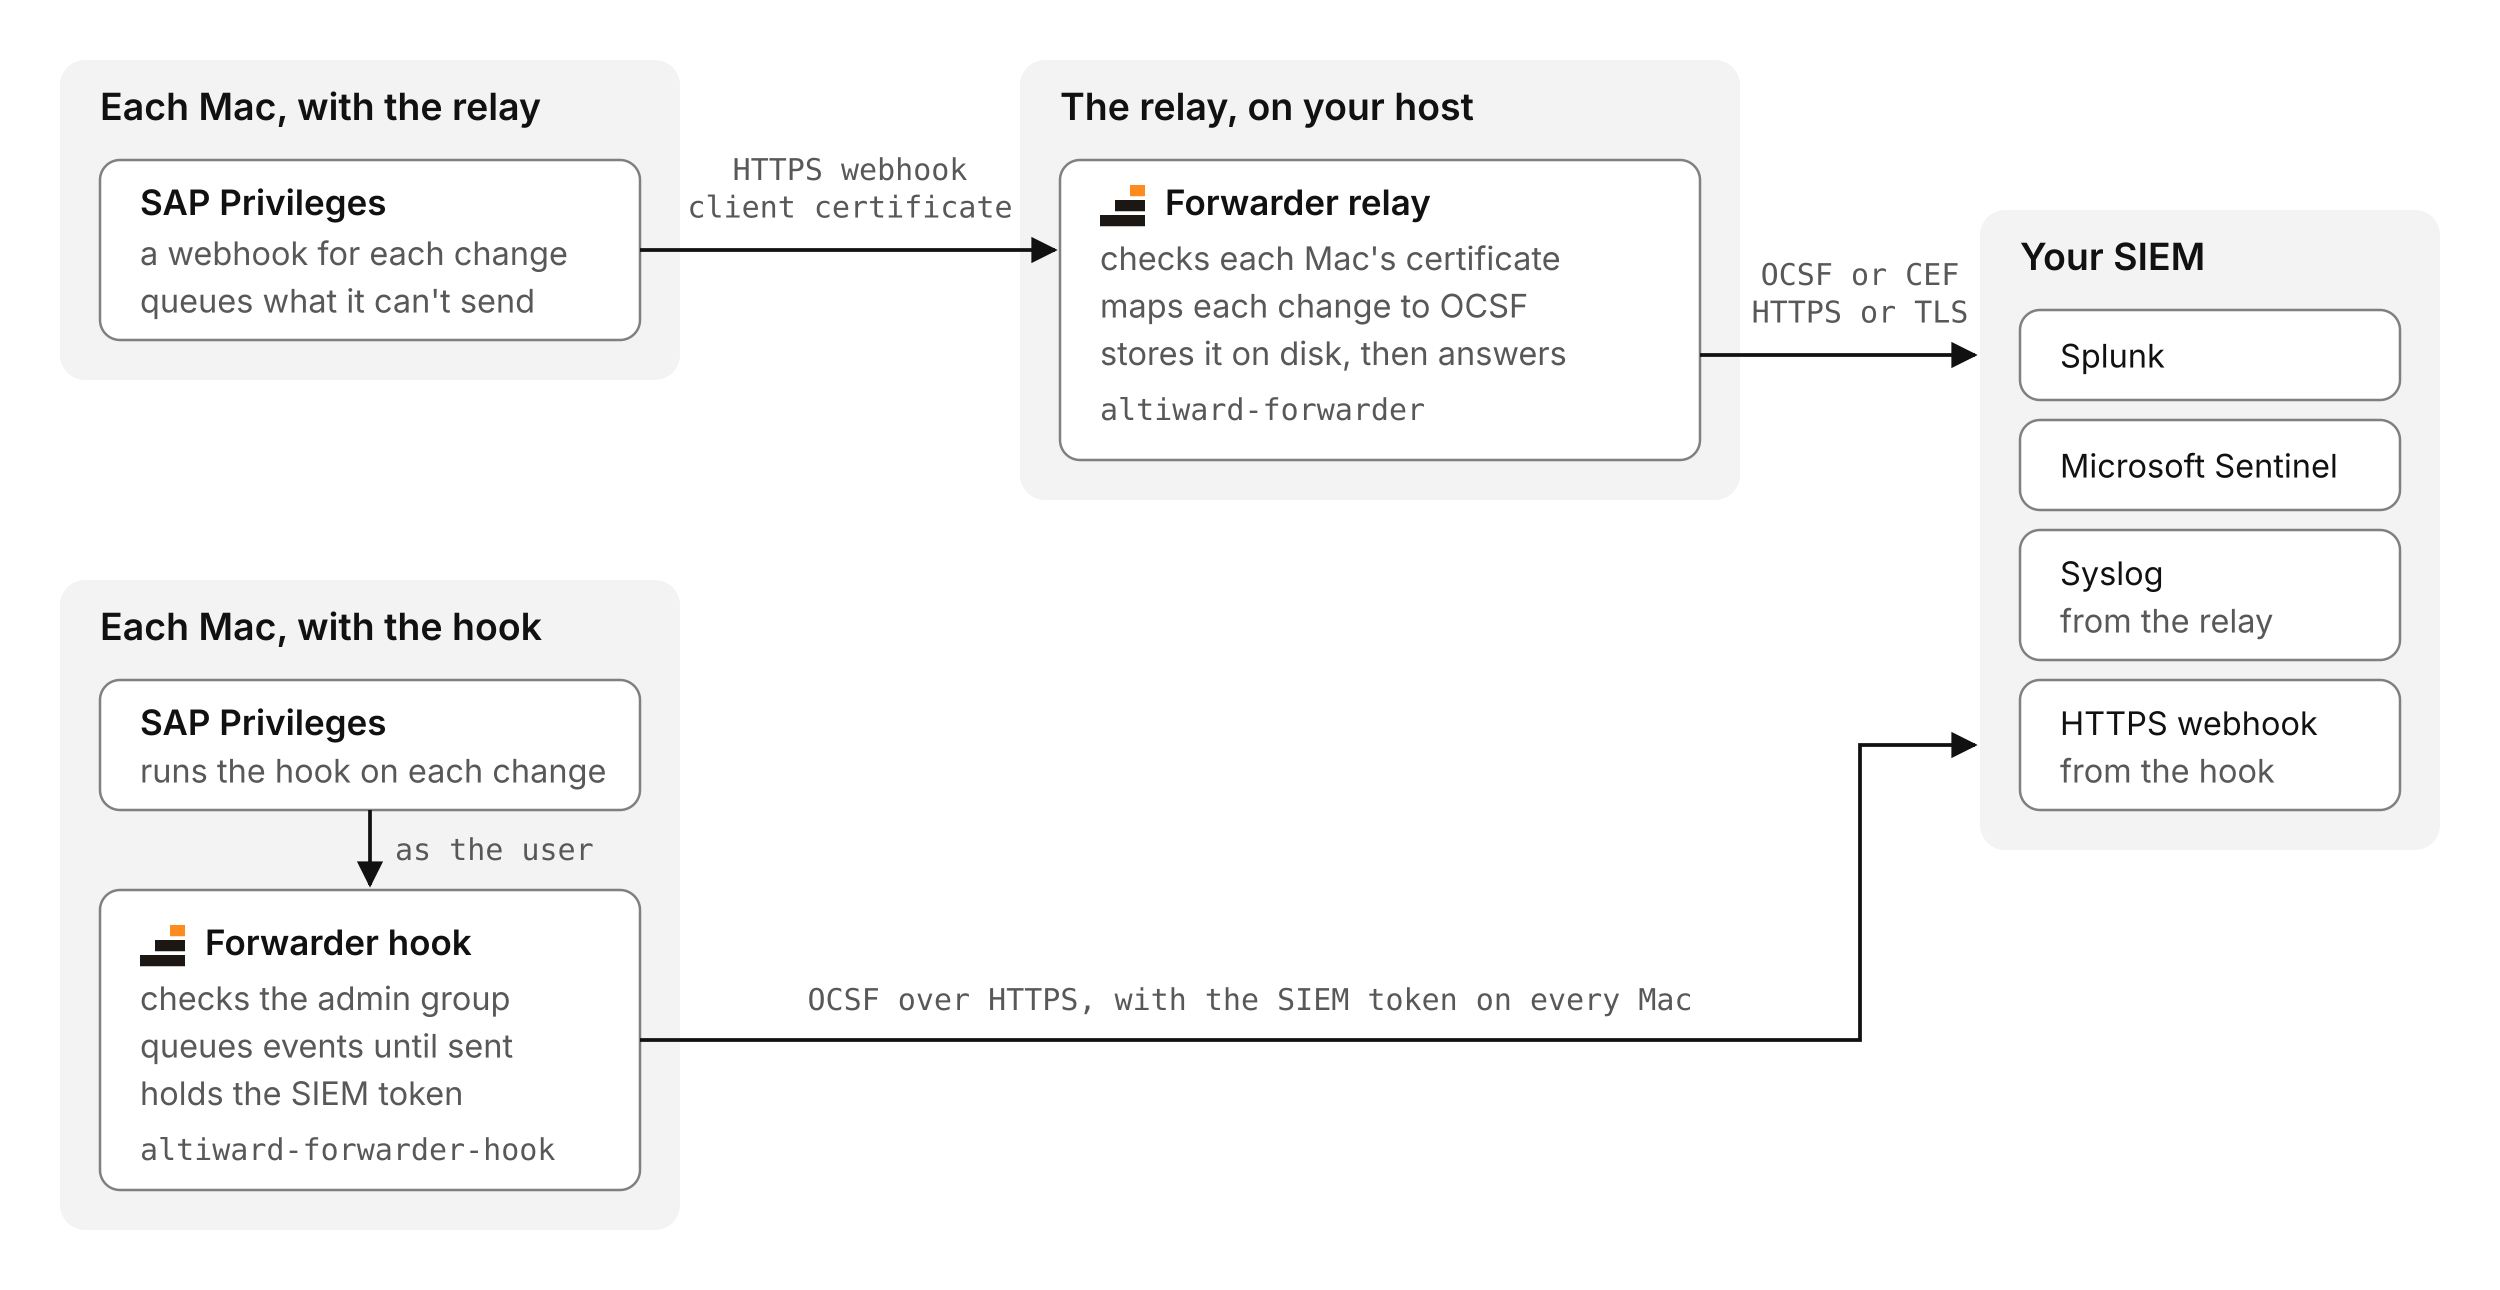
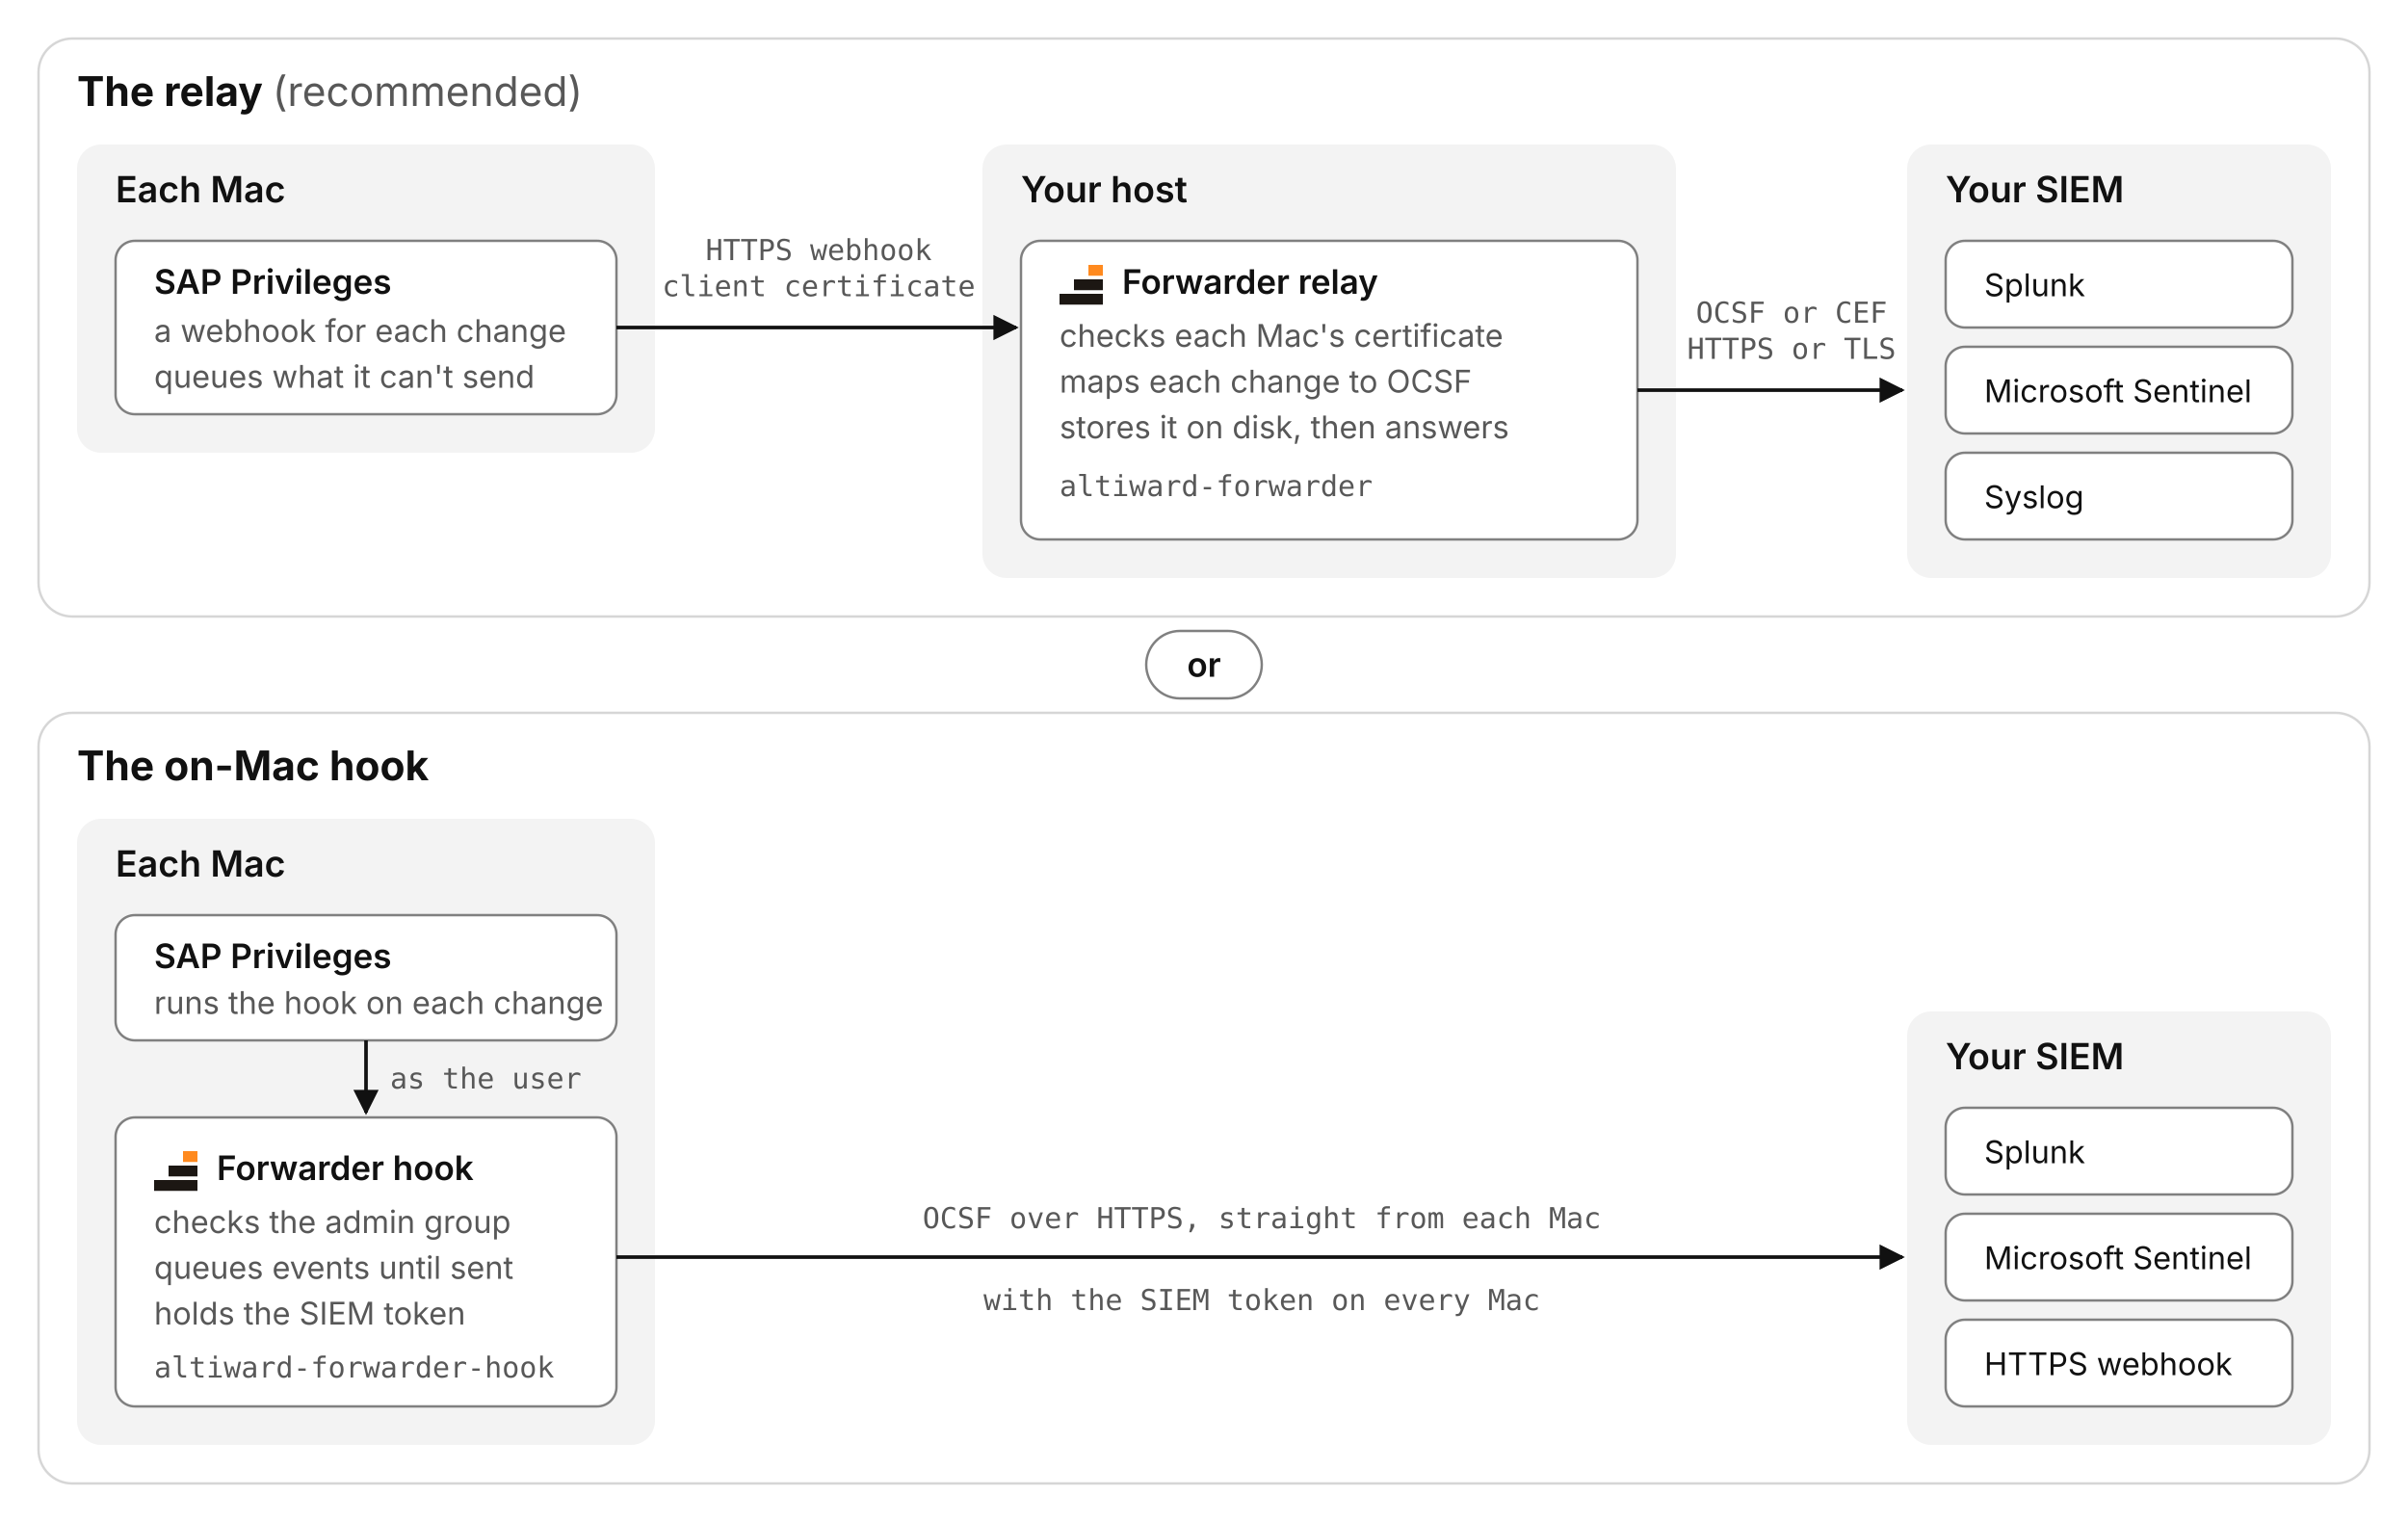
- <svg xmlns="http://www.w3.org/2000/svg" viewBox="0 0 1000 516" width="1000" height="516" role="img" aria-labelledby="title desc">
+ <svg xmlns="http://www.w3.org/2000/svg" viewBox="0 0 1000 632" width="1000" height="632" role="img" aria-labelledby="title desc">
  <style>
    text { font-family: Inter, -apple-system, BlinkMacSystemFont, "Segoe UI", Helvetica, Arial, sans-serif; font-size: 13px; fill: #111111; }
+     .option { font-size: 17px; font-weight: 700; }
    .title { font-size: 15px; font-weight: 600; }
    .name { font-size: 14px; font-weight: 600; }
    .note { fill: #585858; }
    .mono { font-family: "JetBrains Mono", ui-monospace, SFMono-Regular, Menlo, Consolas, monospace; font-size: 12px; fill: #585858; }
+     .frame { fill: none; stroke: #d6d6d6; stroke-width: 1; }
    .group { fill: #f3f3f3; }
    .box { fill: #ffffff; stroke: #808080; stroke-width: 1; }
    .outside { fill: #ffffff; stroke: #808080; stroke-width: 1; stroke-dasharray: 4 3; }
    .flow { fill: none; stroke: #111111; stroke-width: 1.5; marker-end: url(#arrow); }
  </style>
  <defs>
    <marker id="arrow" viewBox="0 0 10 10" refX="9" refY="5" markerWidth="7" markerHeight="7" orient="auto-start-reverse">
      <path d="M0 0 L10 5 L0 10 z" fill="#111111" />
    </marker>
    <g id="mark">
      <rect x="0" y="12" width="18" height="4.5" fill="#1c1713" />
      <rect x="6" y="6" width="12" height="4.5" fill="#1c1713" />
      <rect x="12" y="0" width="6" height="4.5" fill="#ff8a1f" />
    </g>
  </defs>
-   <rect width="1000" height="516" fill="#ffffff" />
-   <rect class="group" x="24" y="24" width="248" height="128" rx="10" />
-   <text class="title" x="40" y="48">Each Mac, with the relay</text>
-   <rect class="box" x="40" y="64" width="216" height="72" rx="8" />
-   <text class="name" x="56" y="86">SAP Privileges</text>
-   <text class="note" x="56" y="106">a webhook for each change</text>
-   <text class="note" x="56" y="125">queues what it can't send</text>
-   <rect class="group" x="408" y="24" width="288" height="176" rx="10" />
-   <text class="title" x="424" y="48">The relay, on your host</text>
-   <rect class="box" x="424" y="64" width="256" height="120" rx="8" />
-   <use href="#mark" x="440" y="74" />
-   <text class="name" x="466" y="86">Forwarder relay</text>
-   <text class="note" x="440" y="108">checks each Mac's certificate</text>
-   <text class="note" x="440" y="127">maps each change to OCSF</text>
-   <text class="note" x="440" y="146">stores it on disk, then answers</text>
-   <text class="mono" x="440" y="168">altiward-forwarder</text>
-   <path class="flow" d="M256 100 H422" />
-   <text class="mono" x="340" y="72" text-anchor="middle">HTTPS webhook</text>
-   <text class="mono" x="340" y="87" text-anchor="middle">client certificate</text>
-   <path class="flow" d="M680 142 H790" />
-   <text class="mono" x="744" y="114" text-anchor="middle">OCSF or CEF</text>
-   <text class="mono" x="744" y="129" text-anchor="middle">HTTPS or TLS</text>
-   <rect class="group" x="24" y="232" width="248" height="260" rx="10" />
-   <text class="title" x="40" y="256">Each Mac, with the hook</text>
-   <rect class="box" x="40" y="272" width="216" height="52" rx="8" />
-   <text class="name" x="56" y="294">SAP Privileges</text>
-   <text class="note" x="56" y="313">runs the hook on each change</text>
-   <path class="flow" d="M148 324 V354" />
-   <text class="mono" x="158" y="344">as the user</text>
-   <rect class="box" x="40" y="356" width="216" height="120" rx="8" />
-   <use href="#mark" x="56" y="370" />
-   <text class="name" x="82" y="382">Forwarder hook</text>
-   <text class="note" x="56" y="404">checks the admin group</text>
-   <text class="note" x="56" y="423">queues events until sent</text>
-   <text class="note" x="56" y="442">holds the SIEM token</text>
-   <text class="mono" x="56" y="464">altiward-forwarder-hook</text>
-   <path class="flow" d="M256 416 H744 V298 H790" />
-   <text class="mono" x="500" y="404" text-anchor="middle">OCSF over HTTPS, with the SIEM token on every Mac</text>
-   <rect class="group" x="792" y="84" width="184" height="256" rx="10" />
-   <text class="title" x="808" y="108">Your SIEM</text>
-   <rect class="box" x="808" y="124" width="152" height="36" rx="8" />
-   <text x="824" y="147">Splunk</text>
-   <rect class="box" x="808" y="168" width="152" height="36" rx="8" />
-   <text x="824" y="191">Microsoft Sentinel</text>
-   <rect class="box" x="808" y="212" width="152" height="52" rx="8" />
-   <text x="824" y="234">Syslog</text>
-   <text class="note" x="824" y="253">from the relay</text>
-   <rect class="box" x="808" y="272" width="152" height="52" rx="8" />
-   <text x="824" y="294">HTTPS webhook</text>
-   <text class="note" x="824" y="313">from the hook</text>
+   <rect width="1000" height="632" fill="#ffffff" />
+   <rect class="frame" x="16" y="16" width="968" height="240" rx="14" />
+   <text class="option" x="32" y="44">The relay <tspan class="note" font-weight="400">(recommended)</tspan>
+   </text>
+   <rect class="group" x="32" y="60" width="240" height="128" rx="10" />
+   <text class="title" x="48" y="84">Each Mac</text>
+   <rect class="box" x="48" y="100" width="208" height="72" rx="8" />
+   <text class="name" x="64" y="122">SAP Privileges</text>
+   <text class="note" x="64" y="142">a webhook for each change</text>
+   <text class="note" x="64" y="161">queues what it can't send</text>
+   <rect class="group" x="408" y="60" width="288" height="180" rx="10" />
+   <text class="title" x="424" y="84">Your host</text>
+   <rect class="box" x="424" y="100" width="256" height="124" rx="8" />
+   <use href="#mark" x="440" y="110" />
+   <text class="name" x="466" y="122">Forwarder relay</text>
+   <text class="note" x="440" y="144">checks each Mac's certificate</text>
+   <text class="note" x="440" y="163">maps each change to OCSF</text>
+   <text class="note" x="440" y="182">stores it on disk, then answers</text>
+   <text class="mono" x="440" y="206">altiward-forwarder</text>
+   <rect class="group" x="792" y="60" width="176" height="180" rx="10" />
+   <text class="title" x="808" y="84">Your SIEM</text>
+   <rect class="box" x="808" y="100" width="144" height="36" rx="8" />
+   <text x="824" y="123">Splunk</text>
+   <rect class="box" x="808" y="144" width="144" height="36" rx="8" />
+   <text x="824" y="167">Microsoft Sentinel</text>
+   <rect class="box" x="808" y="188" width="144" height="36" rx="8" />
+   <text x="824" y="211">Syslog</text>
+   <path class="flow" d="M256 136 H422" />
+   <text class="mono" x="340" y="108" text-anchor="middle">HTTPS webhook</text>
+   <text class="mono" x="340" y="123" text-anchor="middle">client certificate</text>
+   <path class="flow" d="M680 162 H790" />
+   <text class="mono" x="744" y="134" text-anchor="middle">OCSF or CEF</text>
+   <text class="mono" x="744" y="149" text-anchor="middle">HTTPS or TLS</text>
+   <rect class="box" x="476" y="262" width="48" height="28" rx="14" />
+   <text class="name" x="500" y="281" text-anchor="middle">or</text>
+   <rect class="frame" x="16" y="296" width="968" height="320" rx="14" />
+   <text class="option" x="32" y="324">The on-Mac hook</text>
+   <rect class="group" x="32" y="340" width="240" height="260" rx="10" />
+   <text class="title" x="48" y="364">Each Mac</text>
+   <rect class="box" x="48" y="380" width="208" height="52" rx="8" />
+   <text class="name" x="64" y="402">SAP Privileges</text>
+   <text class="note" x="64" y="421">runs the hook on each change</text>
+   <path class="flow" d="M152 432 V462" />
+   <text class="mono" x="162" y="452">as the user</text>
+   <rect class="box" x="48" y="464" width="208" height="120" rx="8" />
+   <use href="#mark" x="64" y="478" />
+   <text class="name" x="90" y="490">Forwarder hook</text>
+   <text class="note" x="64" y="512">checks the admin group</text>
+   <text class="note" x="64" y="531">queues events until sent</text>
+   <text class="note" x="64" y="550">holds the SIEM token</text>
+   <text class="mono" x="64" y="572">altiward-forwarder-hook</text>
+   <rect class="group" x="792" y="420" width="176" height="180" rx="10" />
+   <text class="title" x="808" y="444">Your SIEM</text>
+   <rect class="box" x="808" y="460" width="144" height="36" rx="8" />
+   <text x="824" y="483">Splunk</text>
+   <rect class="box" x="808" y="504" width="144" height="36" rx="8" />
+   <text x="824" y="527">Microsoft Sentinel</text>
+   <rect class="box" x="808" y="548" width="144" height="36" rx="8" />
+   <text x="824" y="571">HTTPS webhook</text>
+   <path class="flow" d="M256 522 H790" />
+   <text class="mono" x="524" y="510" text-anchor="middle">OCSF over HTTPS, straight from each Mac</text>
+   <text class="mono" x="524" y="544" text-anchor="middle">with the SIEM token on every Mac</text>
</svg>
